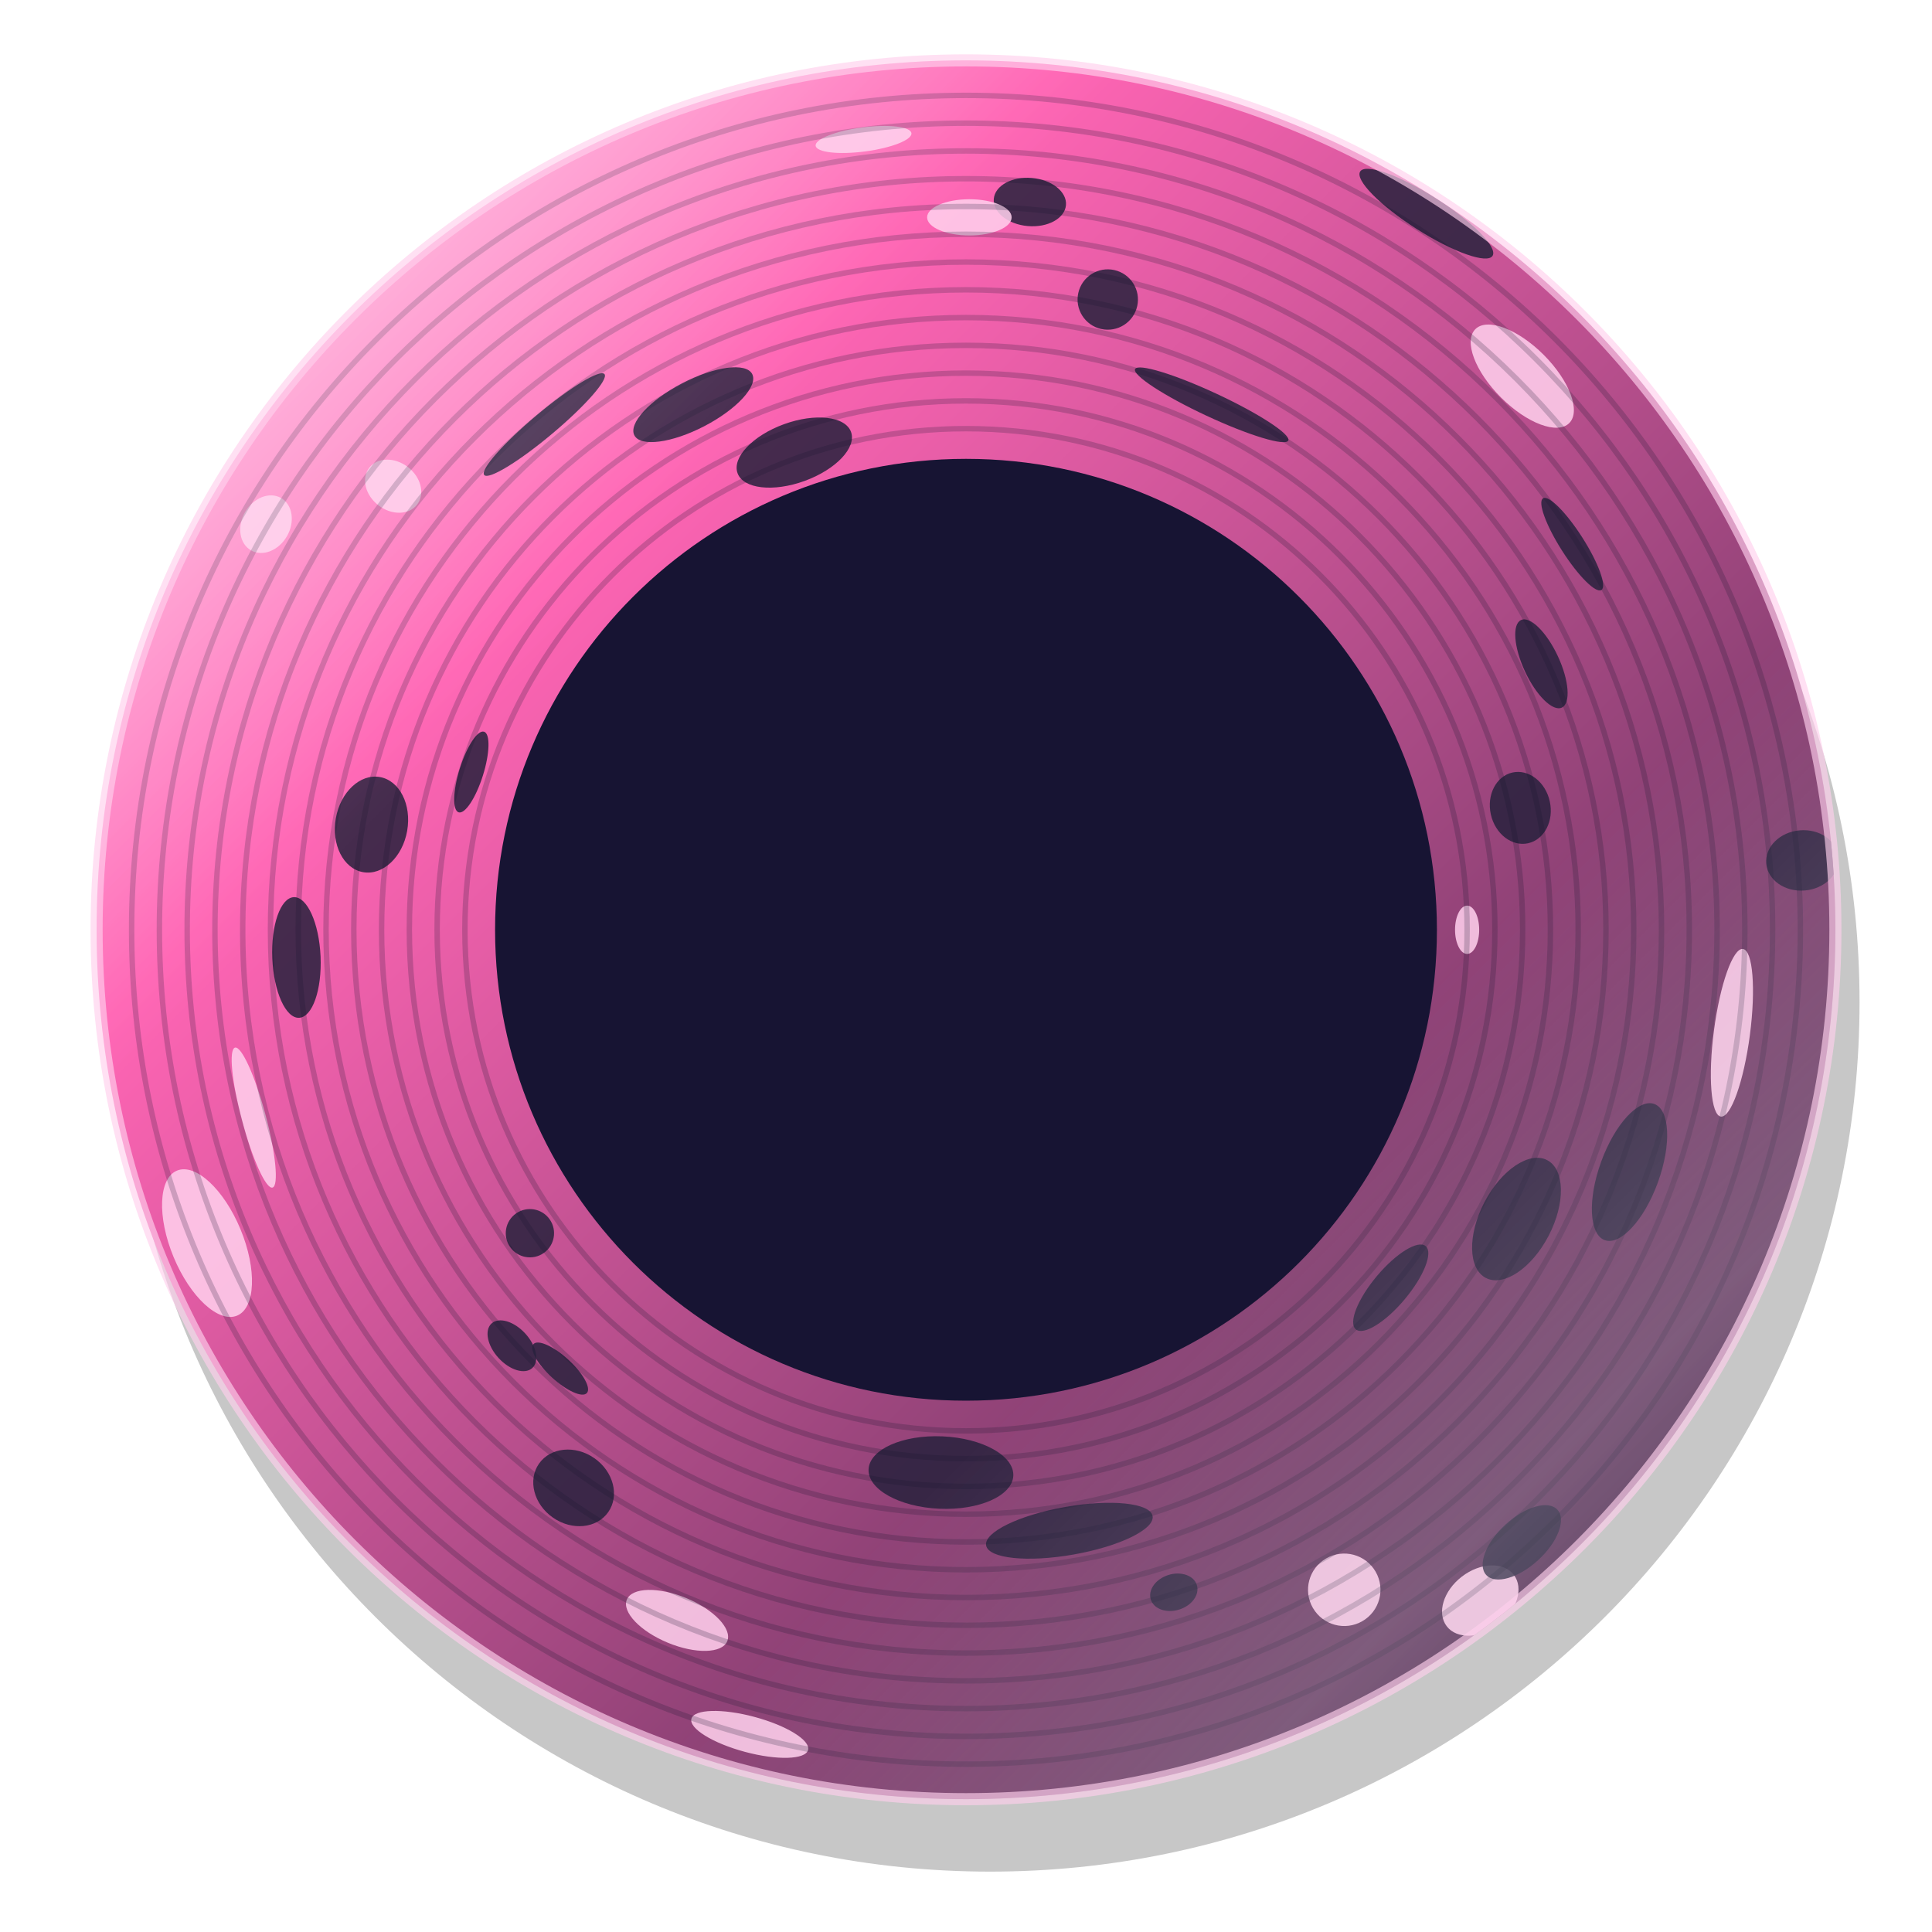
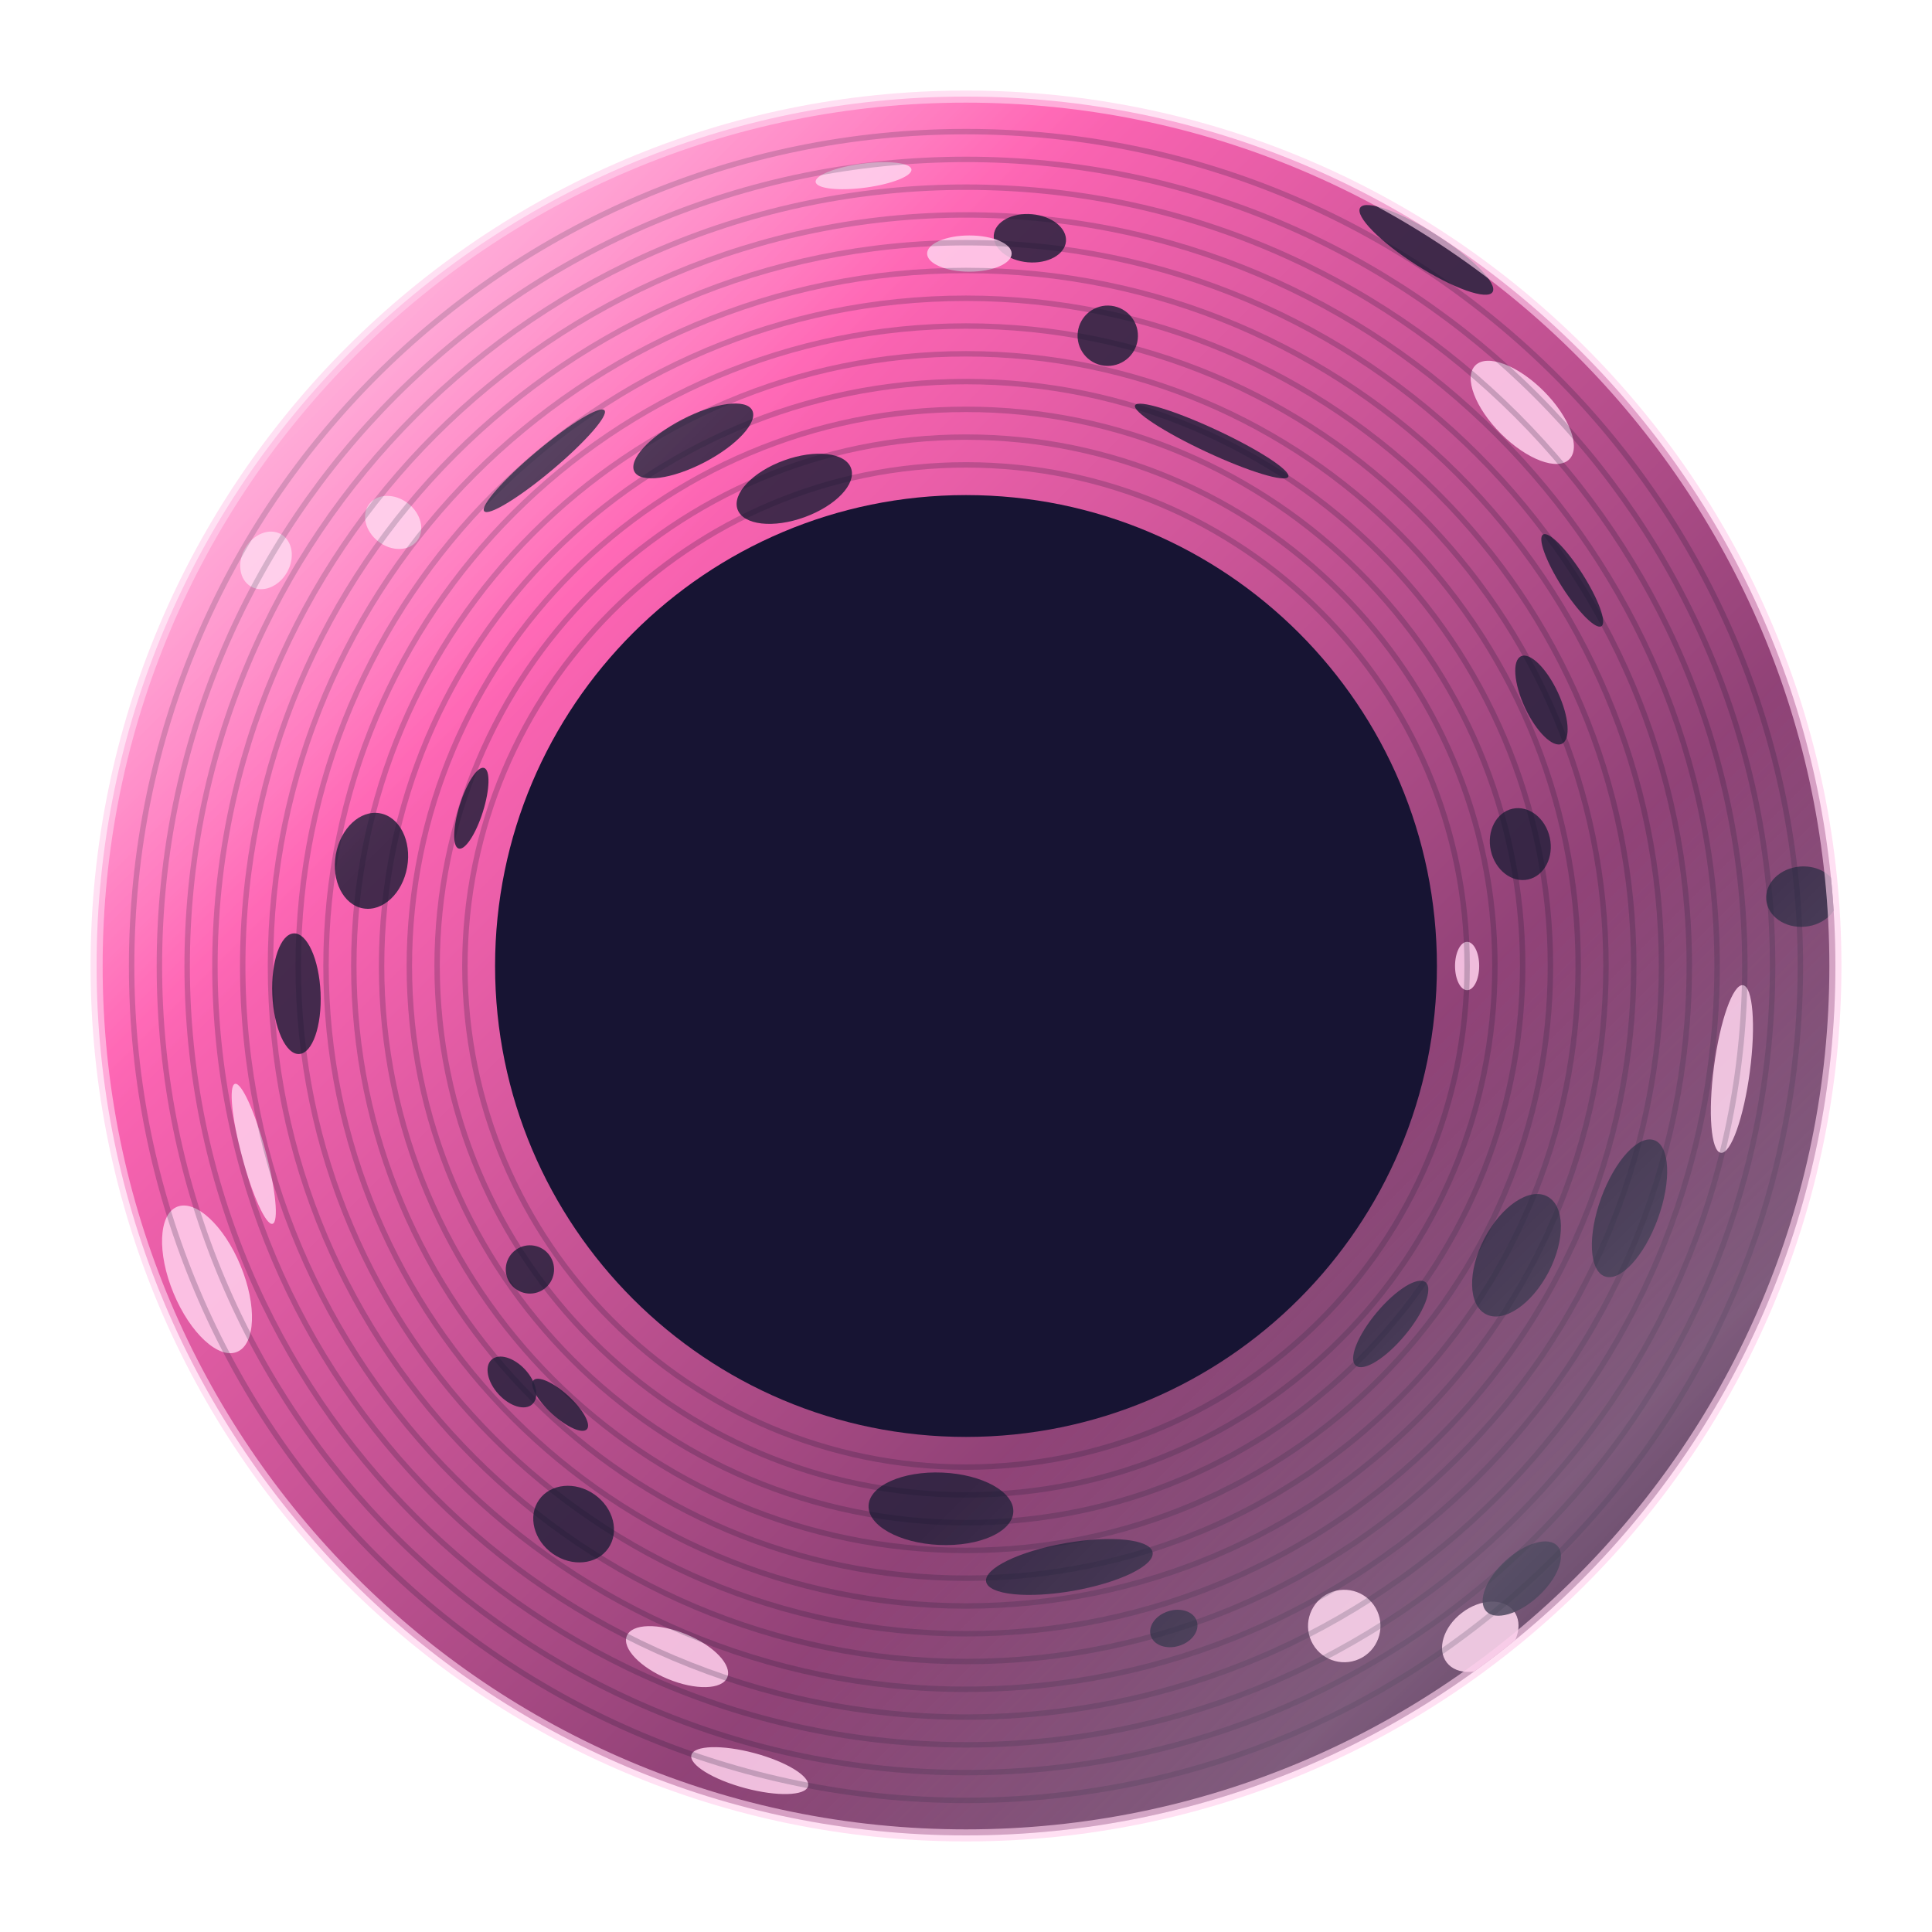
<svg xmlns="http://www.w3.org/2000/svg" viewBox="0 0 320 320">
  <defs>
    <clipPath id="record">
-       <circle cx="160" cy="154" r="144" />
+       <circle cx="160" cy="160" r="144" />
    </clipPath>
    <linearGradient id="wax" x1="0" y1="0" x2="1" y2="1">
      <stop stop-color="#ffd0ec" />
      <stop offset=".28" stop-color="#ff65b4" />
      <stop offset="1" stop-color="#29223e" />
    </linearGradient>
    <linearGradient id="sheen" x1="0" y1="0" x2="1" y2="1">
      <stop stop-color="#fff" stop-opacity=".42" />
      <stop offset=".3" stop-color="#fff" stop-opacity="0" />
      <stop offset=".65" stop-color="#fff" stop-opacity="0" />
      <stop offset=".82" stop-color="#fff" stop-opacity=".2" />
      <stop offset="1" stop-color="#fff" stop-opacity="0" />
    </linearGradient>
  </defs>
-   <ellipse cx="164" cy="166" rx="144" ry="144" fill="#000" opacity=".22" />
-   <circle cx="160" cy="154" r="144" fill="url(#wax)" opacity="1" />
+   <circle cx="160" cy="160" r="144" fill="url(#wax)" opacity="1" />
  <g clip-path="url(#record)">
-     <ellipse cx="243.00" cy="154.00" rx="2" ry="4" fill="#ffd0ec" transform="rotate(0 243.00 154.00)" opacity=".86" />
-     <ellipse cx="84.79" cy="222.90" rx="3" ry="5" fill="#29223e" transform="rotate(137.5 84.79 222.90)" opacity=".86" />
-     <ellipse cx="170.58" cy="33.46" rx="4" ry="6" fill="#29223e" transform="rotate(275 170.58 33.46)" opacity=".86" />
-     <ellipse cx="245.18" cy="265.10" rx="5" ry="7" fill="#ffd0ec" transform="rotate(412.5 245.18 265.10)" opacity=".86" />
-     <ellipse cx="61.53" cy="136.58" rx="6" ry="8" fill="#29223e" transform="rotate(550 61.53 136.58)" opacity=".86" />
-     <ellipse cx="260.41" cy="90.13" rx="2" ry="9" fill="#29223e" transform="rotate(687.5 260.41 90.13)" opacity=".86" />
-     <ellipse cx="124.18" cy="287.27" rx="3" ry="10" fill="#ffd0ec" transform="rotate(825 124.18 287.27)" opacity=".86" />
-     <ellipse cx="114.83" cy="67.03" rx="4" ry="11" fill="#29223e" transform="rotate(962.5 114.83 67.03)" opacity=".86" />
-     <ellipse cx="269.90" cy="194.13" rx="5" ry="12" fill="#29223e" transform="rotate(1100 269.90 194.13)" opacity=".86" />
-     <ellipse cx="34.29" cy="205.90" rx="6" ry="13" fill="#ffd0ec" transform="rotate(1237.5 34.29 205.90)" opacity=".86" />
-     <ellipse cx="200.69" cy="67.05" rx="2" ry="14" fill="#29223e" transform="rotate(1375 200.69 67.05)" opacity=".86" />
-     <ellipse cx="194.42" cy="263.73" rx="3" ry="4" fill="#29223e" transform="rotate(1512.5 194.42 263.73)" opacity=".86" />
-     <ellipse cx="44.06" cy="86.82" rx="4" ry="5" fill="#ffd0ec" transform="rotate(1650 44.06 86.82)" opacity=".86" />
-     <ellipse cx="251.81" cy="133.81" rx="5" ry="6" fill="#29223e" transform="rotate(1787.5 251.81 133.81)" opacity=".86" />
-     <ellipse cx="95.01" cy="246.44" rx="6" ry="7" fill="#29223e" transform="rotate(1925 95.01 246.44)" opacity=".86" />
-     <ellipse cx="143.03" cy="23.10" rx="2" ry="8" fill="#ffd0ec" transform="rotate(2062.5 143.03 23.10)" opacity=".86" />
-     <ellipse cx="230.35" cy="213.29" rx="3" ry="9" fill="#29223e" transform="rotate(2200 230.35 213.29)" opacity=".86" />
-     <ellipse cx="49.10" cy="158.59" rx="4" ry="10" fill="#29223e" transform="rotate(2337.5 49.10 158.59)" opacity=".86" />
-     <ellipse cx="252.14" cy="62.30" rx="5" ry="11" fill="#ffd0ec" transform="rotate(2475 252.14 62.30)" opacity=".86" />
-     <ellipse cx="155.85" cy="243.90" rx="6" ry="12" fill="#29223e" transform="rotate(2612.5 155.85 243.90)" opacity=".86" />
-     <ellipse cx="90.16" cy="70.32" rx="2" ry="13" fill="#29223e" transform="rotate(2750 90.16 70.32)" opacity=".86" />
-     <ellipse cx="286.86" cy="171.06" rx="3" ry="14" fill="#ffd0ec" transform="rotate(2887.5 286.86 171.06)" opacity=".86" />
-     <ellipse cx="87.77" cy="204.26" rx="4" ry="4" fill="#29223e" transform="rotate(3025 87.77 204.26)" opacity=".86" />
-     <ellipse cx="183.48" cy="49.61" rx="5" ry="5" fill="#29223e" transform="rotate(3162.5 183.48 49.61)" opacity=".86" />
-     <ellipse cx="222.65" cy="263.32" rx="6" ry="6" fill="#ffd0ec" transform="rotate(3300 222.65 263.32)" opacity=".86" />
-     <ellipse cx="78.07" cy="127.87" rx="2" ry="7" fill="#29223e" transform="rotate(3437.5 78.07 127.87)" opacity=".86" />
-     <ellipse cx="255.31" cy="109.95" rx="3" ry="8" fill="#29223e" transform="rotate(3575 255.31 109.95)" opacity=".86" />
-     <ellipse cx="112.14" cy="268.39" rx="4" ry="9" fill="#ffd0ec" transform="rotate(3712.5 112.14 268.39)" opacity=".86" />
-     <ellipse cx="131.56" cy="74.96" rx="5" ry="10" fill="#29223e" transform="rotate(3850 131.56 74.96)" opacity=".86" />
-     <ellipse cx="251.18" cy="201.91" rx="6" ry="11" fill="#29223e" transform="rotate(3987.5 251.18 201.91)" opacity=".86" />
-     <ellipse cx="42.03" cy="185.11" rx="2" ry="12" fill="#ffd0ec" transform="rotate(4125 42.03 185.11)" opacity=".86" />
-     <ellipse cx="236.25" cy="35.39" rx="3" ry="13" fill="#29223e" transform="rotate(4262.5 236.25 35.39)" opacity=".86" />
-     <ellipse cx="177.12" cy="253.54" rx="4" ry="14" fill="#29223e" transform="rotate(4400 177.12 253.54)" opacity=".86" />
-     <ellipse cx="65.12" cy="80.53" rx="5" ry="4" fill="#ffd0ec" transform="rotate(4537.5 65.12 80.53)" opacity=".86" />
-     <ellipse cx="298.52" cy="142.51" rx="6" ry="5" fill="#29223e" transform="rotate(4675 298.52 142.51)" opacity=".86" />
-     <ellipse cx="92.78" cy="226.68" rx="2" ry="6" fill="#29223e" transform="rotate(4812.5 92.78 226.68)" opacity=".86" />
-     <ellipse cx="160.56" cy="36.00" rx="3" ry="7" fill="#ffd0ec" transform="rotate(4950 160.56 36.00)" opacity=".86" />
-     <ellipse cx="252.06" cy="255.46" rx="4" ry="8" fill="#29223e" transform="rotate(5087.5 252.06 255.46)" opacity=".86" />
+     <ellipse cx="243.00" cy="160.00" rx="2" ry="4" fill="#ffd0ec" transform="rotate(0 243.00 160.00)" opacity=".86" />
+     <ellipse cx="84.79" cy="228.90" rx="3" ry="5" fill="#29223e" transform="rotate(137.5 84.79 228.90)" opacity=".86" />
+     <ellipse cx="170.58" cy="39.46" rx="4" ry="6" fill="#29223e" transform="rotate(275 170.58 39.46)" opacity=".86" />
+     <ellipse cx="245.18" cy="271.10" rx="5" ry="7" fill="#ffd0ec" transform="rotate(412.5 245.18 271.10)" opacity=".86" />
+     <ellipse cx="61.53" cy="142.58" rx="6" ry="8" fill="#29223e" transform="rotate(550 61.53 142.58)" opacity=".86" />
+     <ellipse cx="260.41" cy="96.13" rx="2" ry="9" fill="#29223e" transform="rotate(687.5 260.41 96.13)" opacity=".86" />
+     <ellipse cx="124.18" cy="293.27" rx="3" ry="10" fill="#ffd0ec" transform="rotate(825 124.18 293.27)" opacity=".86" />
+     <ellipse cx="114.83" cy="73.03" rx="4" ry="11" fill="#29223e" transform="rotate(962.5 114.83 73.03)" opacity=".86" />
+     <ellipse cx="269.90" cy="200.13" rx="5" ry="12" fill="#29223e" transform="rotate(1100 269.90 200.13)" opacity=".86" />
+     <ellipse cx="34.29" cy="211.90" rx="6" ry="13" fill="#ffd0ec" transform="rotate(1237.5 34.29 211.90)" opacity=".86" />
+     <ellipse cx="200.69" cy="73.05" rx="2" ry="14" fill="#29223e" transform="rotate(1375 200.69 73.05)" opacity=".86" />
+     <ellipse cx="194.42" cy="269.73" rx="3" ry="4" fill="#29223e" transform="rotate(1512.5 194.42 269.73)" opacity=".86" />
+     <ellipse cx="44.06" cy="92.82" rx="4" ry="5" fill="#ffd0ec" transform="rotate(1650 44.06 92.82)" opacity=".86" />
+     <ellipse cx="251.81" cy="139.81" rx="5" ry="6" fill="#29223e" transform="rotate(1787.5 251.81 139.81)" opacity=".86" />
+     <ellipse cx="95.01" cy="252.44" rx="6" ry="7" fill="#29223e" transform="rotate(1925 95.01 252.44)" opacity=".86" />
+     <ellipse cx="143.03" cy="29.10" rx="2" ry="8" fill="#ffd0ec" transform="rotate(2062.5 143.03 29.10)" opacity=".86" />
+     <ellipse cx="230.35" cy="219.29" rx="3" ry="9" fill="#29223e" transform="rotate(2200 230.35 219.29)" opacity=".86" />
+     <ellipse cx="49.10" cy="164.59" rx="4" ry="10" fill="#29223e" transform="rotate(2337.5 49.10 164.59)" opacity=".86" />
+     <ellipse cx="252.14" cy="68.30" rx="5" ry="11" fill="#ffd0ec" transform="rotate(2475 252.14 68.30)" opacity=".86" />
+     <ellipse cx="155.85" cy="249.90" rx="6" ry="12" fill="#29223e" transform="rotate(2612.5 155.85 249.90)" opacity=".86" />
+     <ellipse cx="90.16" cy="76.32" rx="2" ry="13" fill="#29223e" transform="rotate(2750 90.16 76.32)" opacity=".86" />
+     <ellipse cx="286.86" cy="177.06" rx="3" ry="14" fill="#ffd0ec" transform="rotate(2887.5 286.86 177.06)" opacity=".86" />
+     <ellipse cx="87.77" cy="210.26" rx="4" ry="4" fill="#29223e" transform="rotate(3025 87.77 210.26)" opacity=".86" />
+     <ellipse cx="183.48" cy="55.61" rx="5" ry="5" fill="#29223e" transform="rotate(3162.5 183.48 55.61)" opacity=".86" />
+     <ellipse cx="222.65" cy="269.32" rx="6" ry="6" fill="#ffd0ec" transform="rotate(3300 222.65 269.32)" opacity=".86" />
+     <ellipse cx="78.07" cy="133.87" rx="2" ry="7" fill="#29223e" transform="rotate(3437.5 78.07 133.87)" opacity=".86" />
+     <ellipse cx="255.31" cy="115.95" rx="3" ry="8" fill="#29223e" transform="rotate(3575 255.31 115.95)" opacity=".86" />
+     <ellipse cx="112.14" cy="274.39" rx="4" ry="9" fill="#ffd0ec" transform="rotate(3712.5 112.14 274.39)" opacity=".86" />
+     <ellipse cx="131.56" cy="80.96" rx="5" ry="10" fill="#29223e" transform="rotate(3850 131.56 80.96)" opacity=".86" />
+     <ellipse cx="251.18" cy="207.91" rx="6" ry="11" fill="#29223e" transform="rotate(3987.5 251.18 207.91)" opacity=".86" />
+     <ellipse cx="42.03" cy="191.11" rx="2" ry="12" fill="#ffd0ec" transform="rotate(4125 42.03 191.11)" opacity=".86" />
+     <ellipse cx="236.25" cy="41.39" rx="3" ry="13" fill="#29223e" transform="rotate(4262.5 236.25 41.39)" opacity=".86" />
+     <ellipse cx="177.12" cy="259.54" rx="4" ry="14" fill="#29223e" transform="rotate(4400 177.12 259.54)" opacity=".86" />
+     <ellipse cx="65.12" cy="86.53" rx="5" ry="4" fill="#ffd0ec" transform="rotate(4537.5 65.12 86.53)" opacity=".86" />
+     <ellipse cx="298.52" cy="148.51" rx="6" ry="5" fill="#29223e" transform="rotate(4675 298.52 148.51)" opacity=".86" />
+     <ellipse cx="92.78" cy="232.68" rx="2" ry="6" fill="#29223e" transform="rotate(4812.5 92.78 232.68)" opacity=".86" />
+     <ellipse cx="160.56" cy="42.00" rx="3" ry="7" fill="#ffd0ec" transform="rotate(4950 160.56 42.00)" opacity=".86" />
+     <ellipse cx="252.06" cy="261.46" rx="4" ry="8" fill="#29223e" transform="rotate(5087.5 252.06 261.46)" opacity=".86" />
  </g>
  <g fill="none" stroke="#11152b" stroke-width=".9" opacity=".21">
-     <circle cx="160" cy="154" r="83" />
-     <circle cx="160" cy="154" r="87.6" />
-     <circle cx="160" cy="154" r="92.2" />
-     <circle cx="160" cy="154" r="96.8" />
-     <circle cx="160" cy="154" r="101.4" />
-     <circle cx="160" cy="154" r="106" />
-     <circle cx="160" cy="154" r="110.6" />
-     <circle cx="160" cy="154" r="115.2" />
-     <circle cx="160" cy="154" r="119.8" />
-     <circle cx="160" cy="154" r="124.4" />
-     <circle cx="160" cy="154" r="129" />
-     <circle cx="160" cy="154" r="133.6" />
-     <circle cx="160" cy="154" r="138.2" />
+     <circle cx="160" cy="160" r="83" />
+     <circle cx="160" cy="160" r="87.6" />
+     <circle cx="160" cy="160" r="92.2" />
+     <circle cx="160" cy="160" r="96.8" />
+     <circle cx="160" cy="160" r="101.4" />
+     <circle cx="160" cy="160" r="106" />
+     <circle cx="160" cy="160" r="110.6" />
+     <circle cx="160" cy="160" r="115.2" />
+     <circle cx="160" cy="160" r="119.8" />
+     <circle cx="160" cy="160" r="124.4" />
+     <circle cx="160" cy="160" r="129" />
+     <circle cx="160" cy="160" r="133.6" />
+     <circle cx="160" cy="160" r="138.2" />
  </g>
-   <circle cx="160" cy="154" r="144" fill="url(#sheen)" />
-   <circle cx="160" cy="154" r="144" fill="none" stroke="#ffd0ec" stroke-width="2" opacity=".65" />
-   <circle cx="160" cy="154" r="78" fill="#171433" />
+   <circle cx="160" cy="160" r="144" fill="url(#sheen)" />
+   <circle cx="160" cy="160" r="144" fill="none" stroke="#ffd0ec" stroke-width="2" opacity=".65" />
+   <circle cx="160" cy="160" r="78" fill="#171433" />
</svg>
